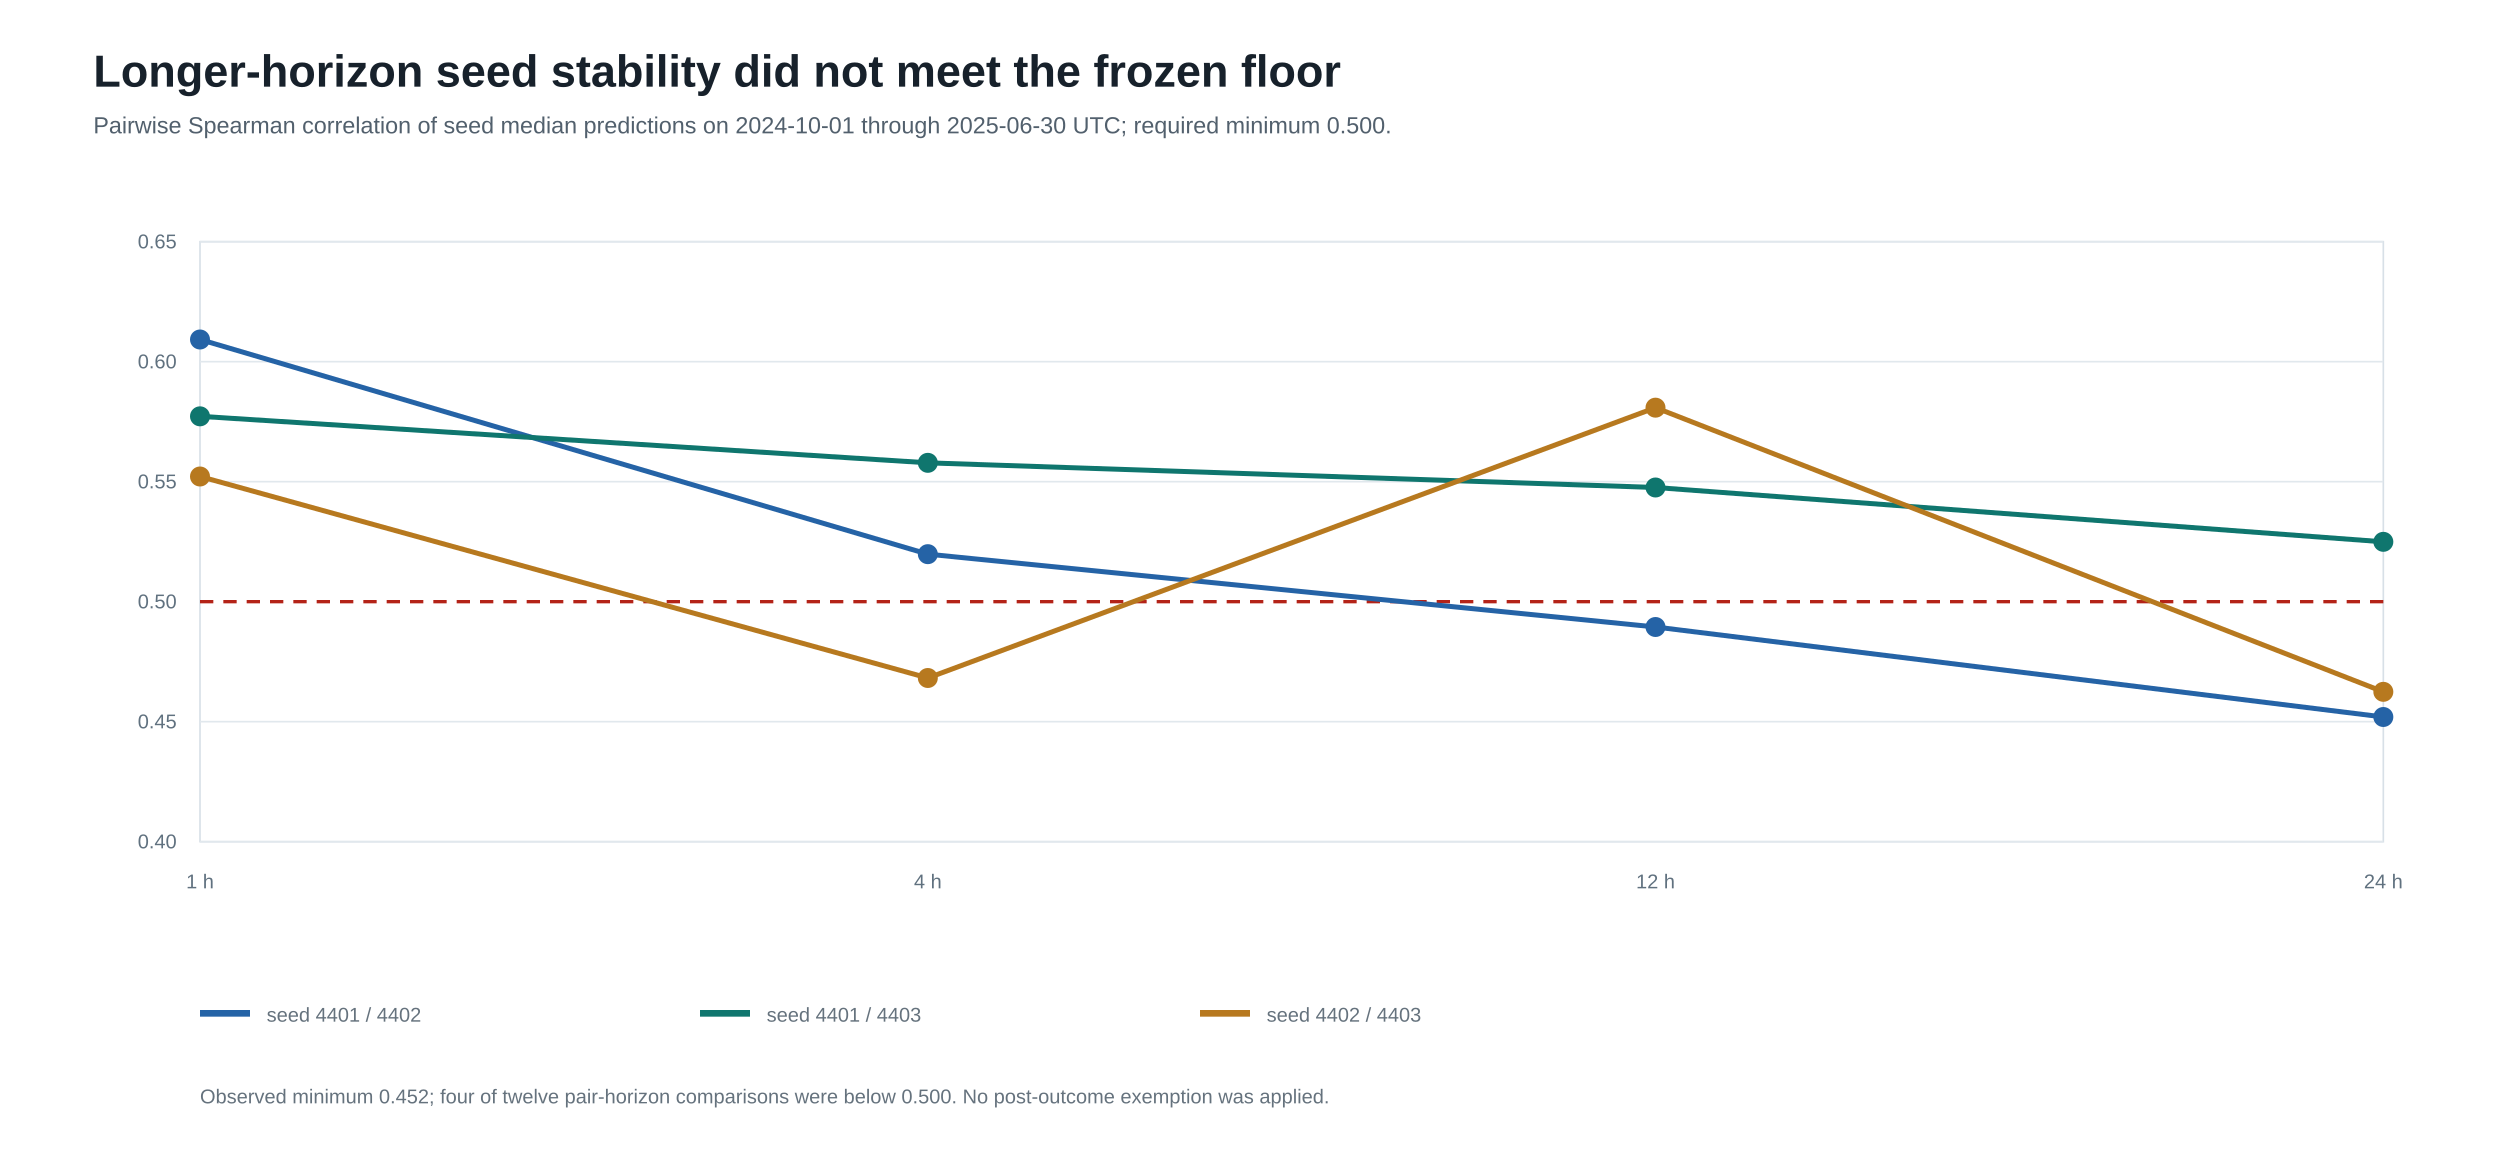
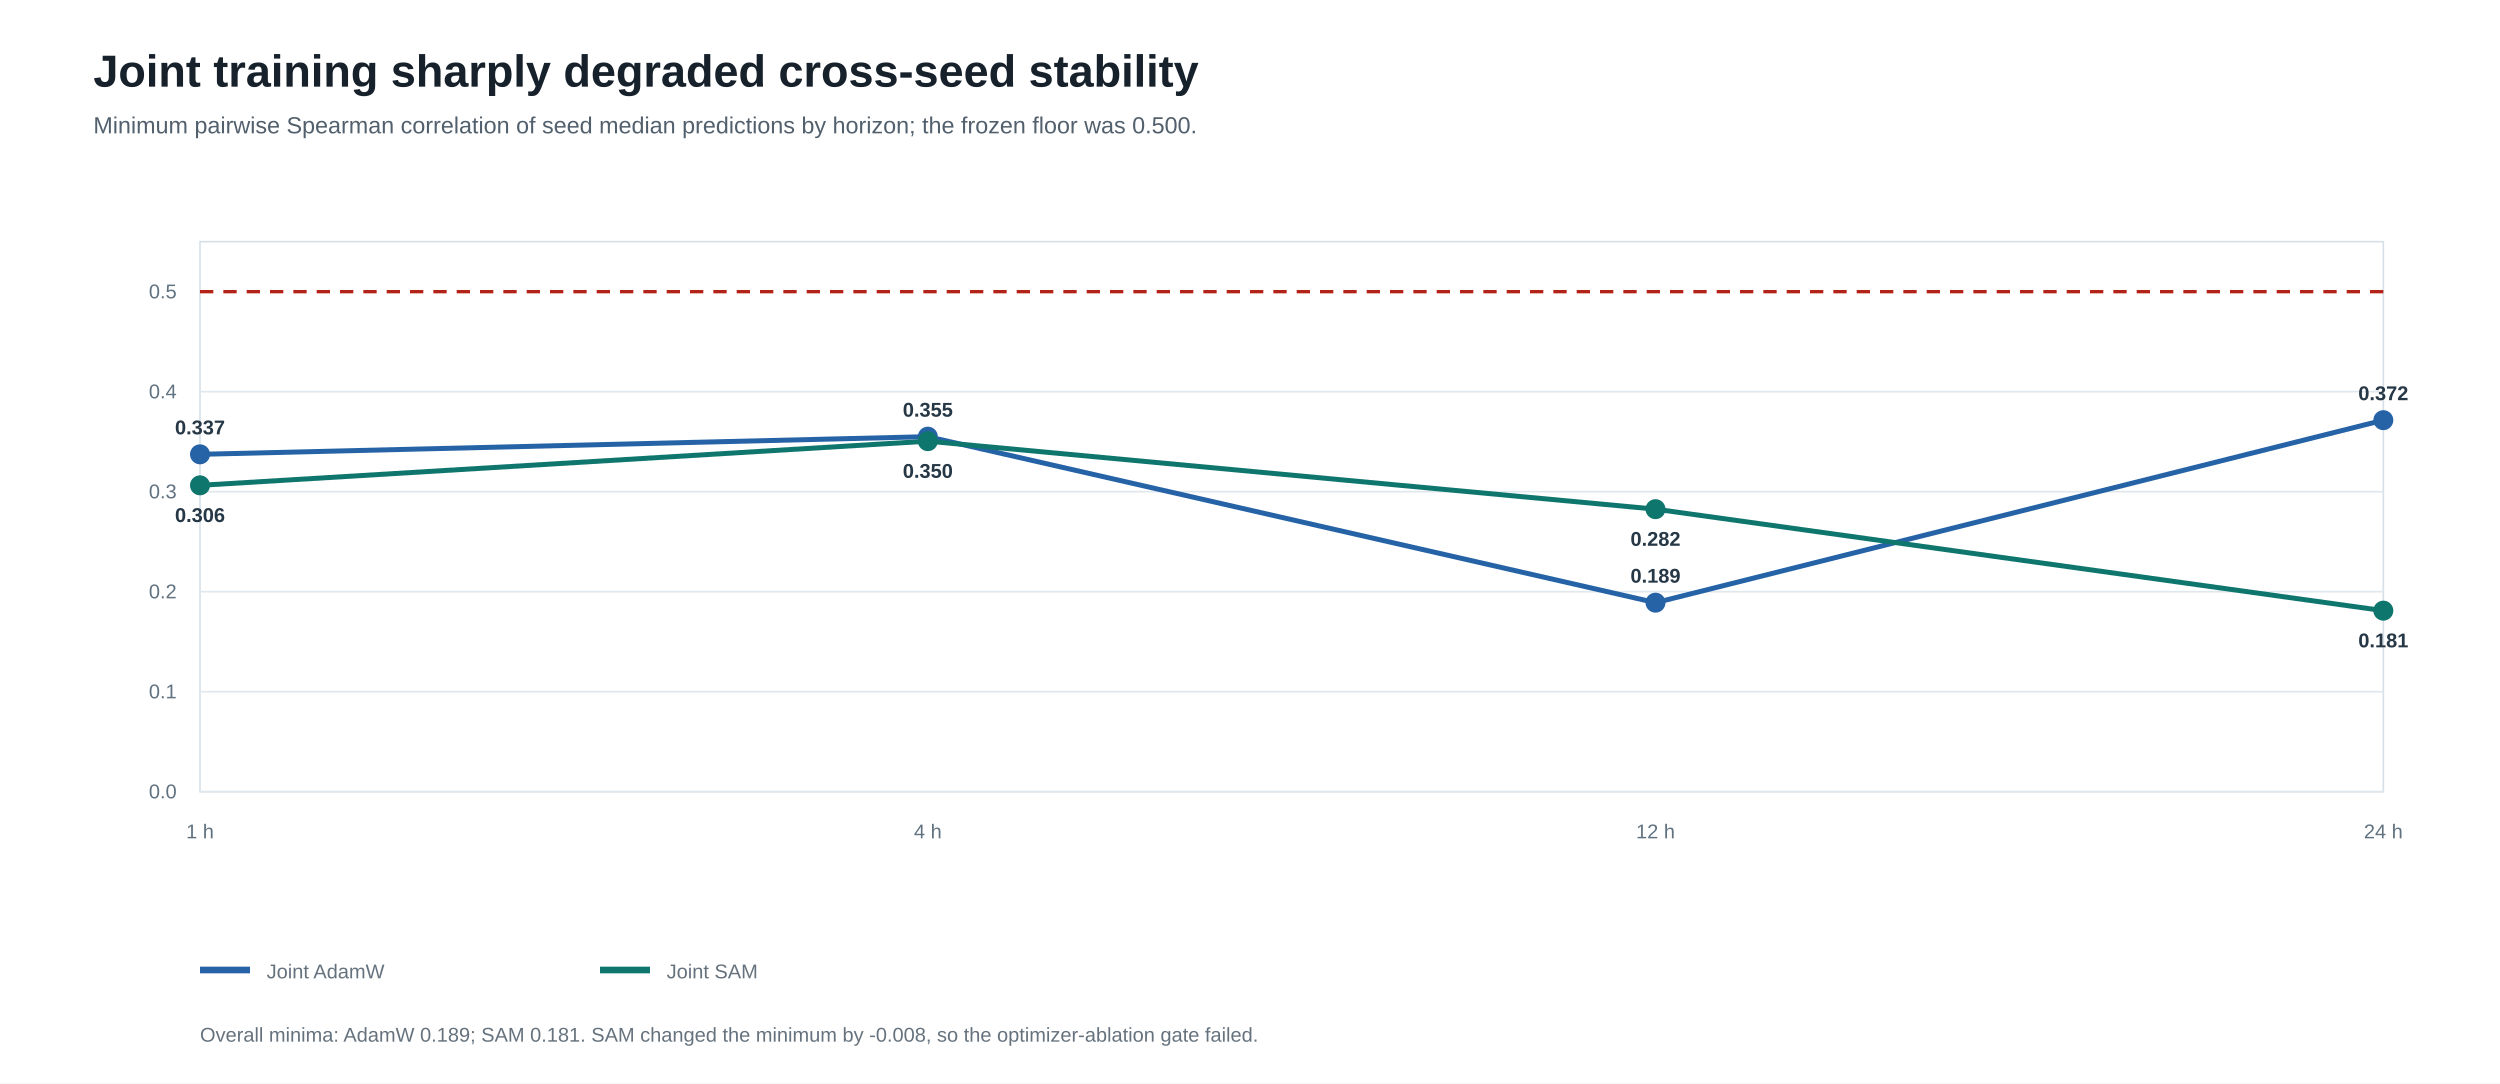
- <svg xmlns="http://www.w3.org/2000/svg" width="1500" height="690" viewBox="0 0 1500 690" role="img" aria-labelledby="title desc">
+ <svg xmlns="http://www.w3.org/2000/svg" width="1500" height="650" viewBox="0 0 1500 650" role="img" aria-labelledby="title desc">
  <rect width="100%" height="100%" fill="#ffffff" />
  <style>text{font-family:"Segoe UI",Arial,sans-serif;letter-spacing:0}.title{font-size:27px;font-weight:700;fill:#17212b}.subtitle{font-size:14px;fill:#52606d}.label{font-size:13px;fill:#263746}.axis{font-size:12px;fill:#60717f}.value{font-size:12px;font-weight:650;fill:#263746}.note{font-size:12px;fill:#65727d}.grid{stroke:#e1e8ed;stroke-width:1}.zero{stroke:#526674;stroke-width:2;stroke-dasharray:6 5}</style>
-   <text x="56" y="52" class="title">Longer-horizon seed stability did not meet the frozen floor</text>
-   <text x="56" y="80" class="subtitle">Pairwise Spearman correlation of seed median predictions on 2024-10-01 through 2025-06-30 UTC; required minimum 0.500.</text>
-   <rect x="120" y="145" width="1310" height="360" fill="#ffffff" stroke="#d8e0e7" />
-   <line x1="120" y1="505.0" x2="1430" y2="505.0" class="grid" />
-   <text x="106" y="509.0" text-anchor="end" class="axis">0.40</text>
-   <line x1="120" y1="433.0" x2="1430" y2="433.0" class="grid" />
-   <text x="106" y="437.0" text-anchor="end" class="axis">0.45</text>
-   <line x1="120" y1="361.0" x2="1430" y2="361.0" stroke="#b42318" stroke-width="2" stroke-dasharray="8 6" />
-   <text x="106" y="365.0" text-anchor="end" class="axis">0.50</text>
-   <line x1="120" y1="289.0" x2="1430" y2="289.0" class="grid" />
-   <text x="106" y="293.0" text-anchor="end" class="axis">0.55</text>
-   <line x1="120" y1="217.0" x2="1430" y2="217.0" class="grid" />
-   <text x="106" y="221.0" text-anchor="end" class="axis">0.60</text>
-   <line x1="120" y1="145.0" x2="1430" y2="145.0" class="grid" />
-   <text x="106" y="149.0" text-anchor="end" class="axis">0.65</text>
-   <polyline points="120.0,203.7 556.7,332.5 993.3,376.2 1430.0,430.2" fill="none" stroke="#2563a6" stroke-width="3" />
-   <circle cx="120.0" cy="203.7" r="6" fill="#2563a6" />
-   <circle cx="556.7" cy="332.5" r="6" fill="#2563a6" />
-   <circle cx="993.3" cy="376.2" r="6" fill="#2563a6" />
-   <circle cx="1430.0" cy="430.2" r="6" fill="#2563a6" />
-   <polyline points="120.0,249.8 556.7,277.7 993.3,292.5 1430.0,325.1" fill="none" stroke="#0f766e" stroke-width="3" />
-   <circle cx="120.0" cy="249.8" r="6" fill="#0f766e" />
-   <circle cx="556.7" cy="277.7" r="6" fill="#0f766e" />
-   <circle cx="993.3" cy="292.5" r="6" fill="#0f766e" />
-   <circle cx="1430.0" cy="325.1" r="6" fill="#0f766e" />
-   <polyline points="120.0,285.9 556.7,406.8 993.3,244.6 1430.0,415.1" fill="none" stroke="#b7791f" stroke-width="3" />
-   <circle cx="120.0" cy="285.9" r="6" fill="#b7791f" />
-   <circle cx="556.7" cy="406.8" r="6" fill="#b7791f" />
-   <circle cx="993.3" cy="244.6" r="6" fill="#b7791f" />
-   <circle cx="1430.0" cy="415.1" r="6" fill="#b7791f" />
-   <text x="120.0" y="533" text-anchor="middle" class="axis">1 h</text>
-   <text x="556.7" y="533" text-anchor="middle" class="axis">4 h</text>
-   <text x="993.3" y="533" text-anchor="middle" class="axis">12 h</text>
-   <text x="1430.0" y="533" text-anchor="middle" class="axis">24 h</text>
-   <line x1="120" y1="608" x2="150" y2="608" stroke="#2563a6" stroke-width="4" />
-   <text x="160" y="613" class="note">seed 4401 / 4402</text>
-   <line x1="420" y1="608" x2="450" y2="608" stroke="#0f766e" stroke-width="4" />
-   <text x="460" y="613" class="note">seed 4401 / 4403</text>
-   <line x1="720" y1="608" x2="750" y2="608" stroke="#b7791f" stroke-width="4" />
-   <text x="760" y="613" class="note">seed 4402 / 4403</text>
-   <text x="120" y="662" class="note">Observed minimum 0.452; four of twelve pair-horizon comparisons were below 0.500. No post-outcome exemption was applied.</text>
+   <text x="56" y="52" class="title">Joint training sharply degraded cross-seed stability</text>
+   <text x="56" y="80" class="subtitle">Minimum pairwise Spearman correlation of seed median predictions by horizon; the frozen floor was 0.500.</text>
+   <rect x="120" y="145" width="1310" height="330" fill="#ffffff" stroke="#d8e0e7" />
+   <line x1="120" y1="475.0" x2="1430" y2="475.0" class="grid" />
+   <text x="106" y="479.0" text-anchor="end" class="axis">0.0</text>
+   <line x1="120" y1="415.0" x2="1430" y2="415.0" class="grid" />
+   <text x="106" y="419.0" text-anchor="end" class="axis">0.1</text>
+   <line x1="120" y1="355.0" x2="1430" y2="355.0" class="grid" />
+   <text x="106" y="359.0" text-anchor="end" class="axis">0.2</text>
+   <line x1="120" y1="295.0" x2="1430" y2="295.0" class="grid" />
+   <text x="106" y="299.0" text-anchor="end" class="axis">0.3</text>
+   <line x1="120" y1="235.0" x2="1430" y2="235.0" class="grid" />
+   <text x="106" y="239.0" text-anchor="end" class="axis">0.4</text>
+   <line x1="120" y1="175.0" x2="1430" y2="175.0" stroke="#b42318" stroke-width="2" stroke-dasharray="8 6" />
+   <text x="106" y="179.0" text-anchor="end" class="axis">0.5</text>
+   <circle cx="120.0" cy="272.6" r="6" fill="#2563a6" />
+   <text x="120.0" y="260.6" text-anchor="middle" class="value">0.337</text>
+   <circle cx="556.7" cy="262.0" r="6" fill="#2563a6" />
+   <text x="556.7" y="250.0" text-anchor="middle" class="value">0.355</text>
+   <circle cx="993.3" cy="361.6" r="6" fill="#2563a6" />
+   <text x="993.3" y="349.6" text-anchor="middle" class="value">0.189</text>
+   <circle cx="1430.0" cy="252.1" r="6" fill="#2563a6" />
+   <text x="1430.0" y="240.1" text-anchor="middle" class="value">0.372</text>
+   <polyline points="120.0,272.6 556.7,262.0 993.3,361.6 1430.0,252.1" fill="none" stroke="#2563a6" stroke-width="3" />
+   <circle cx="120.0" cy="291.2" r="6" fill="#0f766e" />
+   <text x="120.0" y="313.2" text-anchor="middle" class="value">0.306</text>
+   <circle cx="556.7" cy="264.7" r="6" fill="#0f766e" />
+   <text x="556.7" y="286.7" text-anchor="middle" class="value">0.350</text>
+   <circle cx="993.3" cy="305.5" r="6" fill="#0f766e" />
+   <text x="993.3" y="327.5" text-anchor="middle" class="value">0.282</text>
+   <circle cx="1430.0" cy="366.4" r="6" fill="#0f766e" />
+   <text x="1430.0" y="388.4" text-anchor="middle" class="value">0.181</text>
+   <polyline points="120.0,291.2 556.7,264.7 993.3,305.5 1430.0,366.4" fill="none" stroke="#0f766e" stroke-width="3" />
+   <text x="120.0" y="503" text-anchor="middle" class="axis">1 h</text>
+   <text x="556.7" y="503" text-anchor="middle" class="axis">4 h</text>
+   <text x="993.3" y="503" text-anchor="middle" class="axis">12 h</text>
+   <text x="1430.0" y="503" text-anchor="middle" class="axis">24 h</text>
+   <line x1="120" y1="582" x2="150" y2="582" stroke="#2563a6" stroke-width="4" />
+   <text x="160" y="587" class="note">Joint AdamW</text>
+   <line x1="360" y1="582" x2="390" y2="582" stroke="#0f766e" stroke-width="4" />
+   <text x="400" y="587" class="note">Joint SAM</text>
+   <text x="120" y="625" class="note">Overall minima: AdamW 0.189; SAM 0.181. SAM changed the minimum by -0.008, so the optimizer-ablation gate failed.</text>
</svg>
